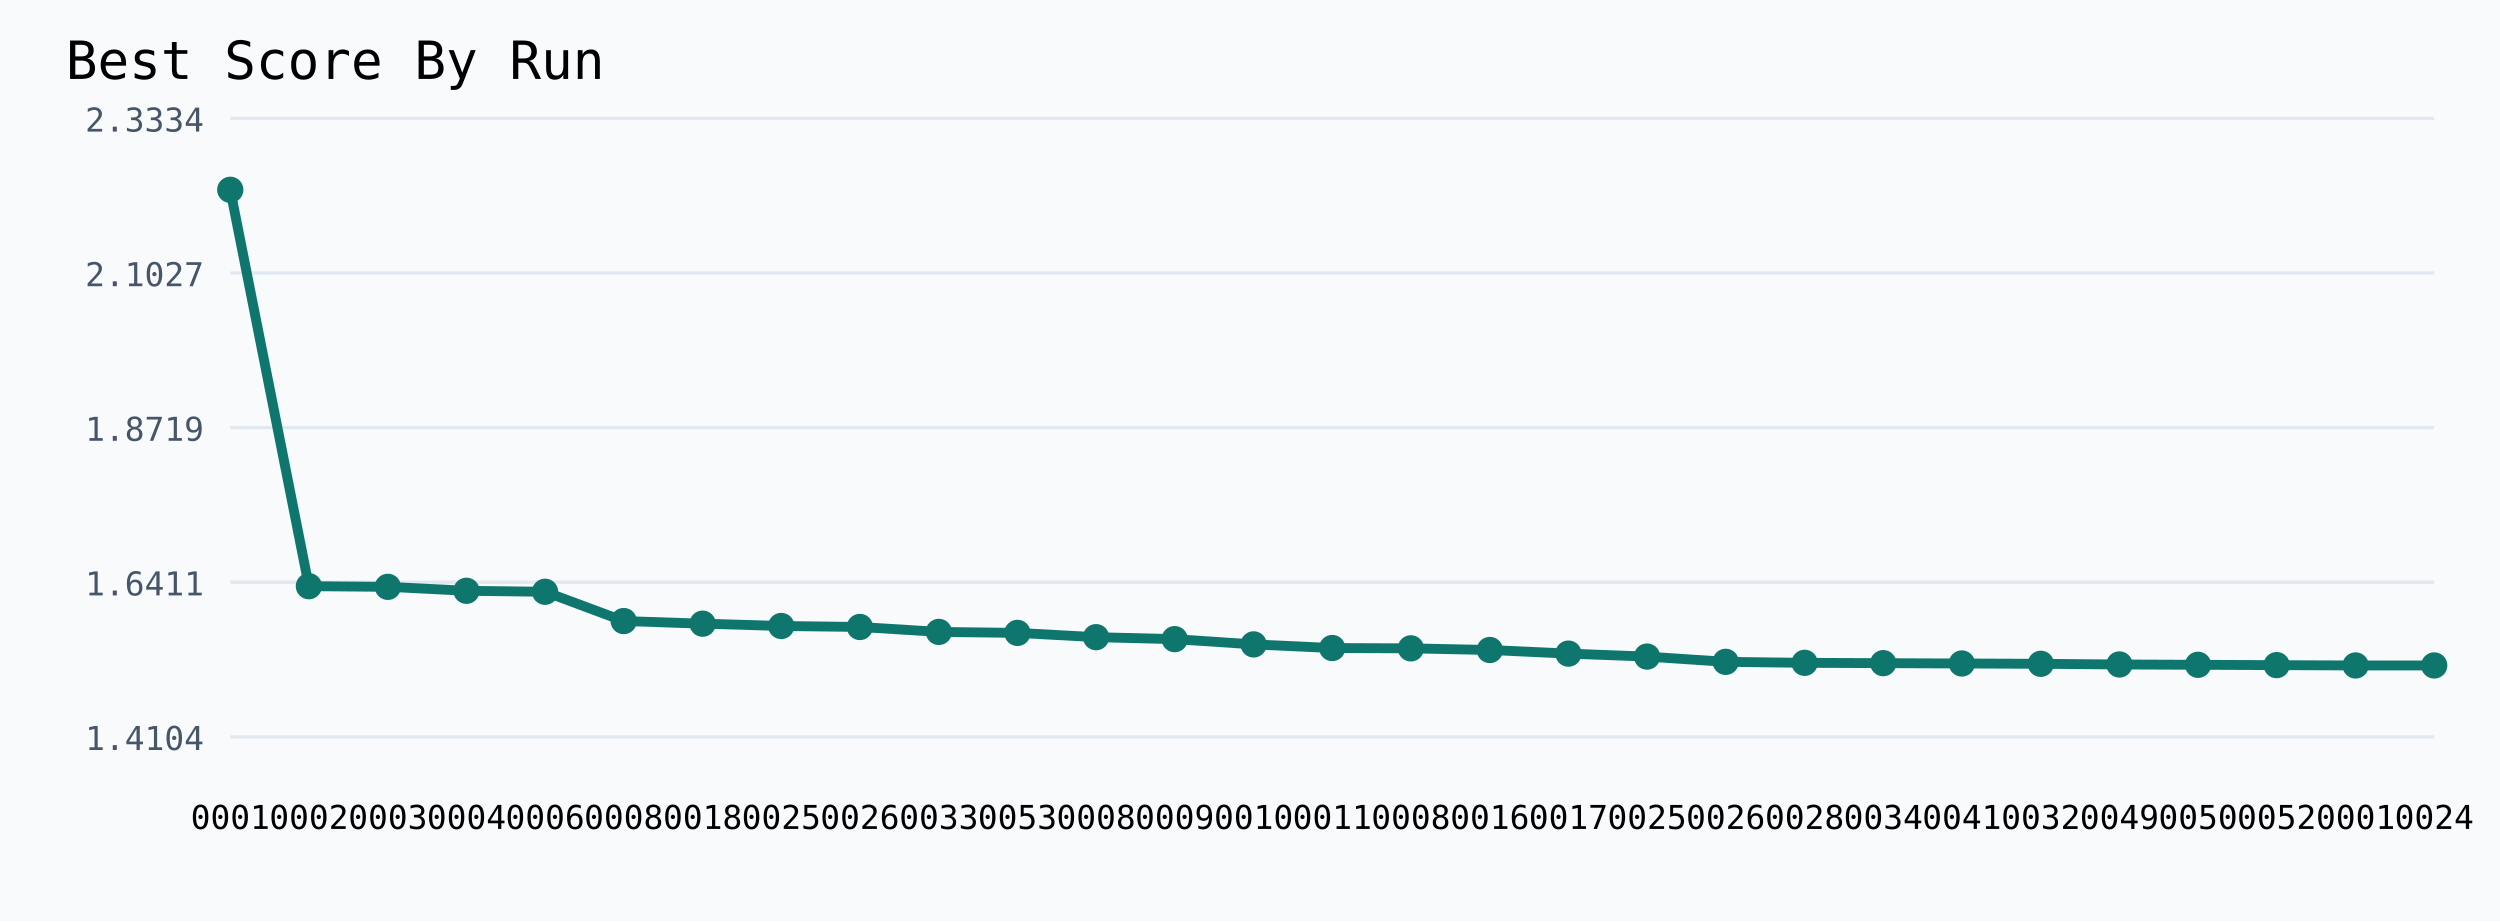
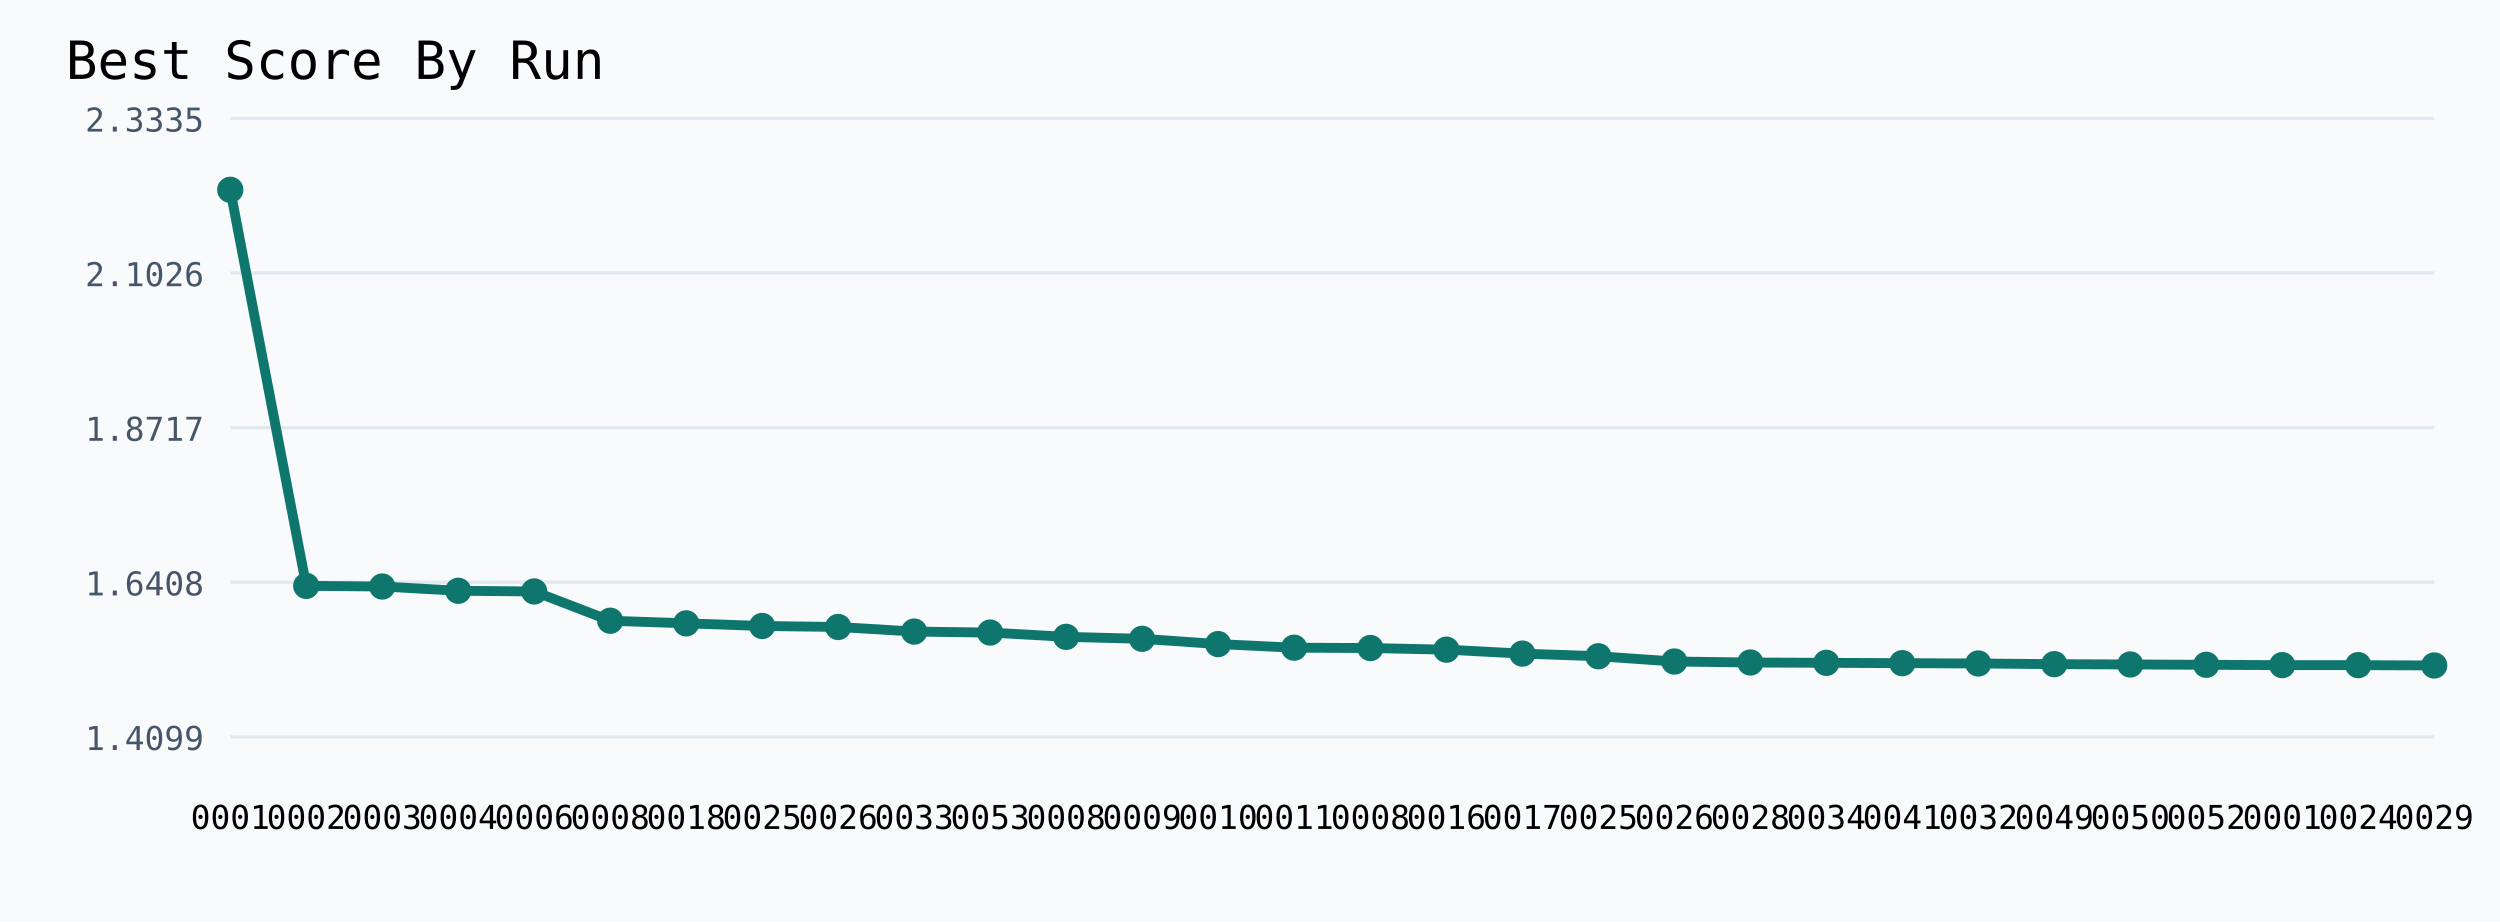
<svg xmlns="http://www.w3.org/2000/svg" width="760" height="280">
  <rect width="100%" height="100%" fill="#f8fafc" />
  <text x="20" y="24" font-family="monospace" font-size="16">Best Score By Run</text>
  <line x1="70" y1="36.0" x2="740" y2="36.0" stroke="#e2e8f0" />
-   <text x="62" y="40.0" text-anchor="end" font-family="monospace" font-size="10" fill="#475569">2.3334</text>
+   <text x="62" y="40.0" text-anchor="end" font-family="monospace" font-size="10" fill="#475569">2.3335</text>
  <line x1="70" y1="83.0" x2="740" y2="83.0" stroke="#e2e8f0" />
-   <text x="62" y="87.0" text-anchor="end" font-family="monospace" font-size="10" fill="#475569">2.1027</text>
+   <text x="62" y="87.0" text-anchor="end" font-family="monospace" font-size="10" fill="#475569">2.1026</text>
  <line x1="70" y1="130.0" x2="740" y2="130.0" stroke="#e2e8f0" />
-   <text x="62" y="134.0" text-anchor="end" font-family="monospace" font-size="10" fill="#475569">1.8719</text>
+   <text x="62" y="134.0" text-anchor="end" font-family="monospace" font-size="10" fill="#475569">1.8717</text>
  <line x1="70" y1="177.0" x2="740" y2="177.0" stroke="#e2e8f0" />
-   <text x="62" y="181.0" text-anchor="end" font-family="monospace" font-size="10" fill="#475569">1.6411</text>
+   <text x="62" y="181.0" text-anchor="end" font-family="monospace" font-size="10" fill="#475569">1.6408</text>
  <line x1="70" y1="224.0" x2="740" y2="224.0" stroke="#e2e8f0" />
-   <text x="62" y="228.0" text-anchor="end" font-family="monospace" font-size="10" fill="#475569">1.4104</text>
-   <polyline fill="none" stroke="#0f766e" stroke-width="3" points="70.0,57.7 93.9,178.2 117.9,178.4 141.8,179.6 165.7,179.9 189.6,188.8 213.6,189.6 237.5,190.3 261.4,190.6 285.4,192.1 309.3,192.4 333.2,193.7 357.1,194.3 381.1,195.9 405.0,197.0 428.9,197.1 452.9,197.6 476.8,198.7 500.7,199.6 524.6,201.2 548.6,201.5 572.5,201.6 596.4,201.7 620.4,201.8 644.3,202.0 668.2,202.1 692.1,202.2 716.1,202.3 740.0,202.3" />
+   <text x="62" y="228.0" text-anchor="end" font-family="monospace" font-size="10" fill="#475569">1.4099</text>
+   <polyline fill="none" stroke="#0f766e" stroke-width="3" points="70.0,57.7 93.1,178.1 116.2,178.3 139.3,179.6 162.4,179.8 185.5,188.7 208.6,189.5 231.7,190.3 254.8,190.6 277.9,192.0 301.0,192.3 324.1,193.6 347.2,194.2 370.3,195.8 393.4,196.9 416.6,197.0 439.7,197.5 462.8,198.7 485.9,199.5 509.0,201.1 532.1,201.4 555.2,201.5 578.3,201.6 601.4,201.7 624.5,201.9 647.6,202.0 670.7,202.1 693.8,202.2 716.9,202.2 740.0,202.3" />
  <circle cx="70.0" cy="57.7" r="4" fill="#0f766e" />
  <text x="70.0" y="252" text-anchor="middle" font-family="monospace" font-size="10">0001</text>
-   <circle cx="93.9" cy="178.2" r="4" fill="#0f766e" />
-   <text x="93.9" y="252" text-anchor="middle" font-family="monospace" font-size="10">0002</text>
-   <circle cx="117.9" cy="178.4" r="4" fill="#0f766e" />
-   <text x="117.9" y="252" text-anchor="middle" font-family="monospace" font-size="10">0003</text>
-   <circle cx="141.8" cy="179.6" r="4" fill="#0f766e" />
-   <text x="141.8" y="252" text-anchor="middle" font-family="monospace" font-size="10">0004</text>
-   <circle cx="165.7" cy="179.9" r="4" fill="#0f766e" />
-   <text x="165.7" y="252" text-anchor="middle" font-family="monospace" font-size="10">0006</text>
-   <circle cx="189.6" cy="188.8" r="4" fill="#0f766e" />
-   <text x="189.6" y="252" text-anchor="middle" font-family="monospace" font-size="10">0008</text>
-   <circle cx="213.6" cy="189.6" r="4" fill="#0f766e" />
-   <text x="213.6" y="252" text-anchor="middle" font-family="monospace" font-size="10">0018</text>
-   <circle cx="237.5" cy="190.3" r="4" fill="#0f766e" />
-   <text x="237.5" y="252" text-anchor="middle" font-family="monospace" font-size="10">0025</text>
-   <circle cx="261.4" cy="190.6" r="4" fill="#0f766e" />
-   <text x="261.4" y="252" text-anchor="middle" font-family="monospace" font-size="10">0026</text>
-   <circle cx="285.4" cy="192.1" r="4" fill="#0f766e" />
-   <text x="285.4" y="252" text-anchor="middle" font-family="monospace" font-size="10">0033</text>
-   <circle cx="309.3" cy="192.4" r="4" fill="#0f766e" />
-   <text x="309.3" y="252" text-anchor="middle" font-family="monospace" font-size="10">0053</text>
-   <circle cx="333.2" cy="193.7" r="4" fill="#0f766e" />
-   <text x="333.2" y="252" text-anchor="middle" font-family="monospace" font-size="10">0008</text>
-   <circle cx="357.1" cy="194.3" r="4" fill="#0f766e" />
-   <text x="357.1" y="252" text-anchor="middle" font-family="monospace" font-size="10">0009</text>
-   <circle cx="381.1" cy="195.9" r="4" fill="#0f766e" />
-   <text x="381.1" y="252" text-anchor="middle" font-family="monospace" font-size="10">0010</text>
-   <circle cx="405.0" cy="197.0" r="4" fill="#0f766e" />
-   <text x="405.0" y="252" text-anchor="middle" font-family="monospace" font-size="10">0011</text>
-   <circle cx="428.9" cy="197.1" r="4" fill="#0f766e" />
-   <text x="428.9" y="252" text-anchor="middle" font-family="monospace" font-size="10">0008</text>
-   <circle cx="452.9" cy="197.6" r="4" fill="#0f766e" />
-   <text x="452.9" y="252" text-anchor="middle" font-family="monospace" font-size="10">0016</text>
-   <circle cx="476.8" cy="198.7" r="4" fill="#0f766e" />
-   <text x="476.8" y="252" text-anchor="middle" font-family="monospace" font-size="10">0017</text>
-   <circle cx="500.7" cy="199.6" r="4" fill="#0f766e" />
-   <text x="500.7" y="252" text-anchor="middle" font-family="monospace" font-size="10">0025</text>
-   <circle cx="524.6" cy="201.2" r="4" fill="#0f766e" />
-   <text x="524.6" y="252" text-anchor="middle" font-family="monospace" font-size="10">0026</text>
-   <circle cx="548.6" cy="201.5" r="4" fill="#0f766e" />
-   <text x="548.6" y="252" text-anchor="middle" font-family="monospace" font-size="10">0028</text>
-   <circle cx="572.5" cy="201.6" r="4" fill="#0f766e" />
-   <text x="572.5" y="252" text-anchor="middle" font-family="monospace" font-size="10">0034</text>
-   <circle cx="596.4" cy="201.7" r="4" fill="#0f766e" />
-   <text x="596.4" y="252" text-anchor="middle" font-family="monospace" font-size="10">0041</text>
-   <circle cx="620.4" cy="201.8" r="4" fill="#0f766e" />
-   <text x="620.4" y="252" text-anchor="middle" font-family="monospace" font-size="10">0032</text>
-   <circle cx="644.3" cy="202.0" r="4" fill="#0f766e" />
-   <text x="644.3" y="252" text-anchor="middle" font-family="monospace" font-size="10">0049</text>
-   <circle cx="668.2" cy="202.1" r="4" fill="#0f766e" />
-   <text x="668.2" y="252" text-anchor="middle" font-family="monospace" font-size="10">0050</text>
-   <circle cx="692.1" cy="202.2" r="4" fill="#0f766e" />
-   <text x="692.1" y="252" text-anchor="middle" font-family="monospace" font-size="10">0052</text>
-   <circle cx="716.1" cy="202.3" r="4" fill="#0f766e" />
-   <text x="716.1" y="252" text-anchor="middle" font-family="monospace" font-size="10">0001</text>
+   <circle cx="93.1" cy="178.1" r="4" fill="#0f766e" />
+   <text x="93.1" y="252" text-anchor="middle" font-family="monospace" font-size="10">0002</text>
+   <circle cx="116.2" cy="178.3" r="4" fill="#0f766e" />
+   <text x="116.2" y="252" text-anchor="middle" font-family="monospace" font-size="10">0003</text>
+   <circle cx="139.3" cy="179.6" r="4" fill="#0f766e" />
+   <text x="139.3" y="252" text-anchor="middle" font-family="monospace" font-size="10">0004</text>
+   <circle cx="162.4" cy="179.8" r="4" fill="#0f766e" />
+   <text x="162.4" y="252" text-anchor="middle" font-family="monospace" font-size="10">0006</text>
+   <circle cx="185.5" cy="188.7" r="4" fill="#0f766e" />
+   <text x="185.5" y="252" text-anchor="middle" font-family="monospace" font-size="10">0008</text>
+   <circle cx="208.6" cy="189.5" r="4" fill="#0f766e" />
+   <text x="208.6" y="252" text-anchor="middle" font-family="monospace" font-size="10">0018</text>
+   <circle cx="231.7" cy="190.3" r="4" fill="#0f766e" />
+   <text x="231.7" y="252" text-anchor="middle" font-family="monospace" font-size="10">0025</text>
+   <circle cx="254.8" cy="190.6" r="4" fill="#0f766e" />
+   <text x="254.8" y="252" text-anchor="middle" font-family="monospace" font-size="10">0026</text>
+   <circle cx="277.9" cy="192.0" r="4" fill="#0f766e" />
+   <text x="277.9" y="252" text-anchor="middle" font-family="monospace" font-size="10">0033</text>
+   <circle cx="301.0" cy="192.3" r="4" fill="#0f766e" />
+   <text x="301.0" y="252" text-anchor="middle" font-family="monospace" font-size="10">0053</text>
+   <circle cx="324.1" cy="193.6" r="4" fill="#0f766e" />
+   <text x="324.1" y="252" text-anchor="middle" font-family="monospace" font-size="10">0008</text>
+   <circle cx="347.2" cy="194.2" r="4" fill="#0f766e" />
+   <text x="347.2" y="252" text-anchor="middle" font-family="monospace" font-size="10">0009</text>
+   <circle cx="370.3" cy="195.8" r="4" fill="#0f766e" />
+   <text x="370.3" y="252" text-anchor="middle" font-family="monospace" font-size="10">0010</text>
+   <circle cx="393.4" cy="196.9" r="4" fill="#0f766e" />
+   <text x="393.4" y="252" text-anchor="middle" font-family="monospace" font-size="10">0011</text>
+   <circle cx="416.6" cy="197.0" r="4" fill="#0f766e" />
+   <text x="416.6" y="252" text-anchor="middle" font-family="monospace" font-size="10">0008</text>
+   <circle cx="439.7" cy="197.5" r="4" fill="#0f766e" />
+   <text x="439.7" y="252" text-anchor="middle" font-family="monospace" font-size="10">0016</text>
+   <circle cx="462.8" cy="198.7" r="4" fill="#0f766e" />
+   <text x="462.8" y="252" text-anchor="middle" font-family="monospace" font-size="10">0017</text>
+   <circle cx="485.9" cy="199.5" r="4" fill="#0f766e" />
+   <text x="485.9" y="252" text-anchor="middle" font-family="monospace" font-size="10">0025</text>
+   <circle cx="509.0" cy="201.1" r="4" fill="#0f766e" />
+   <text x="509.0" y="252" text-anchor="middle" font-family="monospace" font-size="10">0026</text>
+   <circle cx="532.1" cy="201.4" r="4" fill="#0f766e" />
+   <text x="532.1" y="252" text-anchor="middle" font-family="monospace" font-size="10">0028</text>
+   <circle cx="555.2" cy="201.5" r="4" fill="#0f766e" />
+   <text x="555.2" y="252" text-anchor="middle" font-family="monospace" font-size="10">0034</text>
+   <circle cx="578.3" cy="201.6" r="4" fill="#0f766e" />
+   <text x="578.3" y="252" text-anchor="middle" font-family="monospace" font-size="10">0041</text>
+   <circle cx="601.4" cy="201.7" r="4" fill="#0f766e" />
+   <text x="601.4" y="252" text-anchor="middle" font-family="monospace" font-size="10">0032</text>
+   <circle cx="624.5" cy="201.9" r="4" fill="#0f766e" />
+   <text x="624.5" y="252" text-anchor="middle" font-family="monospace" font-size="10">0049</text>
+   <circle cx="647.6" cy="202.0" r="4" fill="#0f766e" />
+   <text x="647.6" y="252" text-anchor="middle" font-family="monospace" font-size="10">0050</text>
+   <circle cx="670.7" cy="202.1" r="4" fill="#0f766e" />
+   <text x="670.7" y="252" text-anchor="middle" font-family="monospace" font-size="10">0052</text>
+   <circle cx="693.8" cy="202.2" r="4" fill="#0f766e" />
+   <text x="693.8" y="252" text-anchor="middle" font-family="monospace" font-size="10">0001</text>
+   <circle cx="716.9" cy="202.2" r="4" fill="#0f766e" />
+   <text x="716.9" y="252" text-anchor="middle" font-family="monospace" font-size="10">0024</text>
  <circle cx="740.0" cy="202.3" r="4" fill="#0f766e" />
-   <text x="740.0" y="252" text-anchor="middle" font-family="monospace" font-size="10">0024</text>
+   <text x="740.0" y="252" text-anchor="middle" font-family="monospace" font-size="10">0029</text>
</svg>
